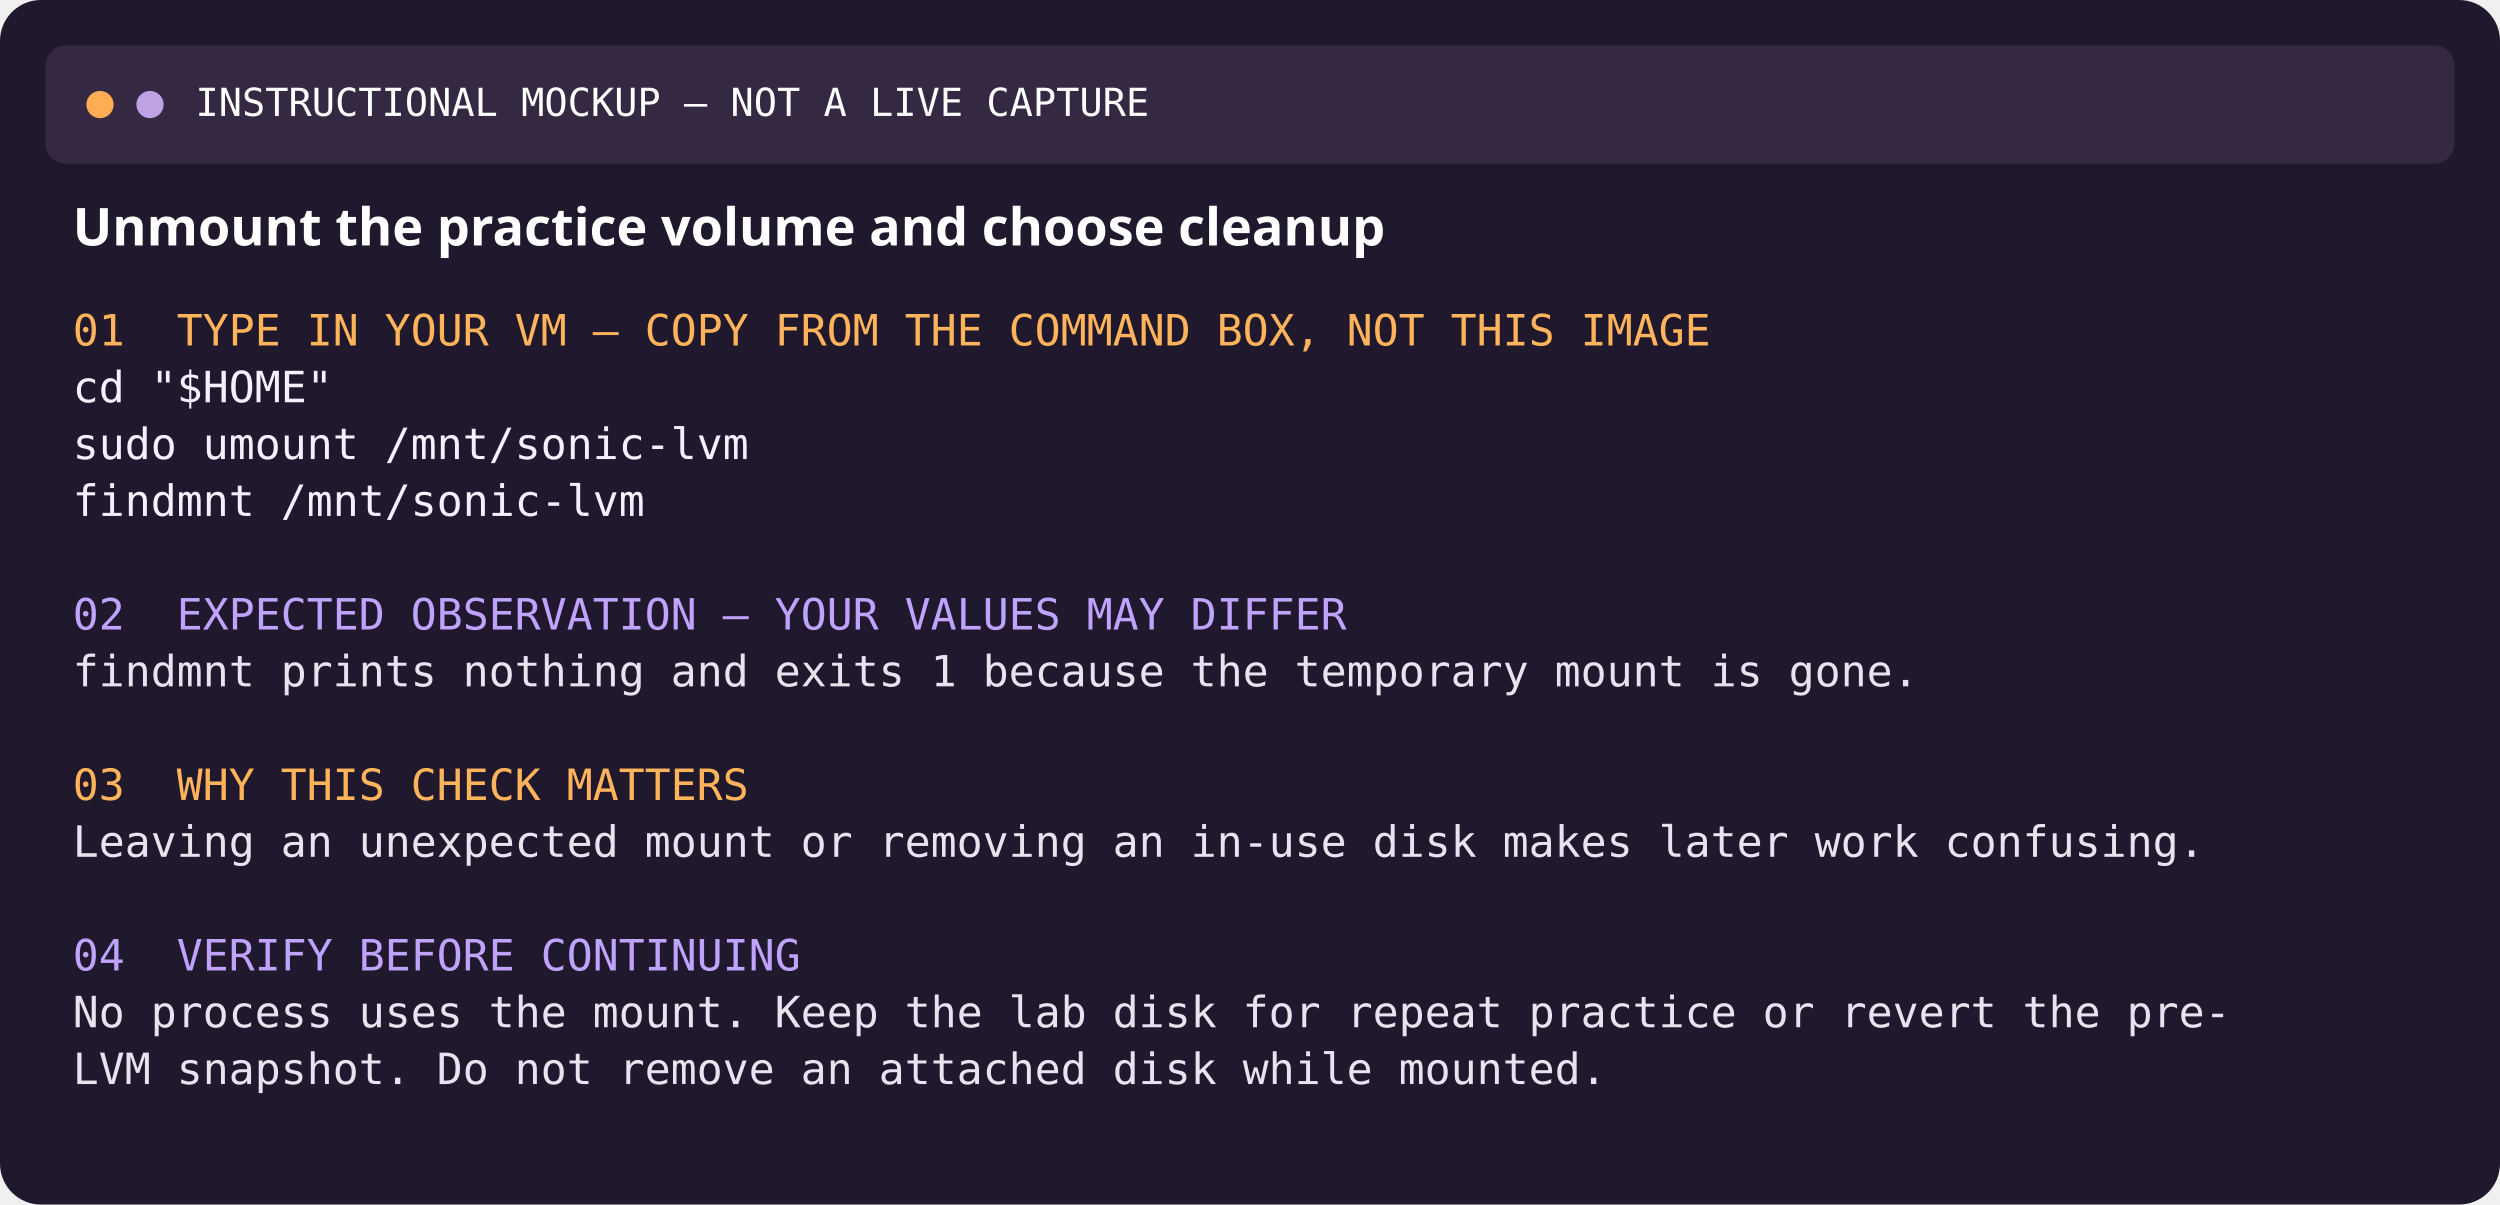
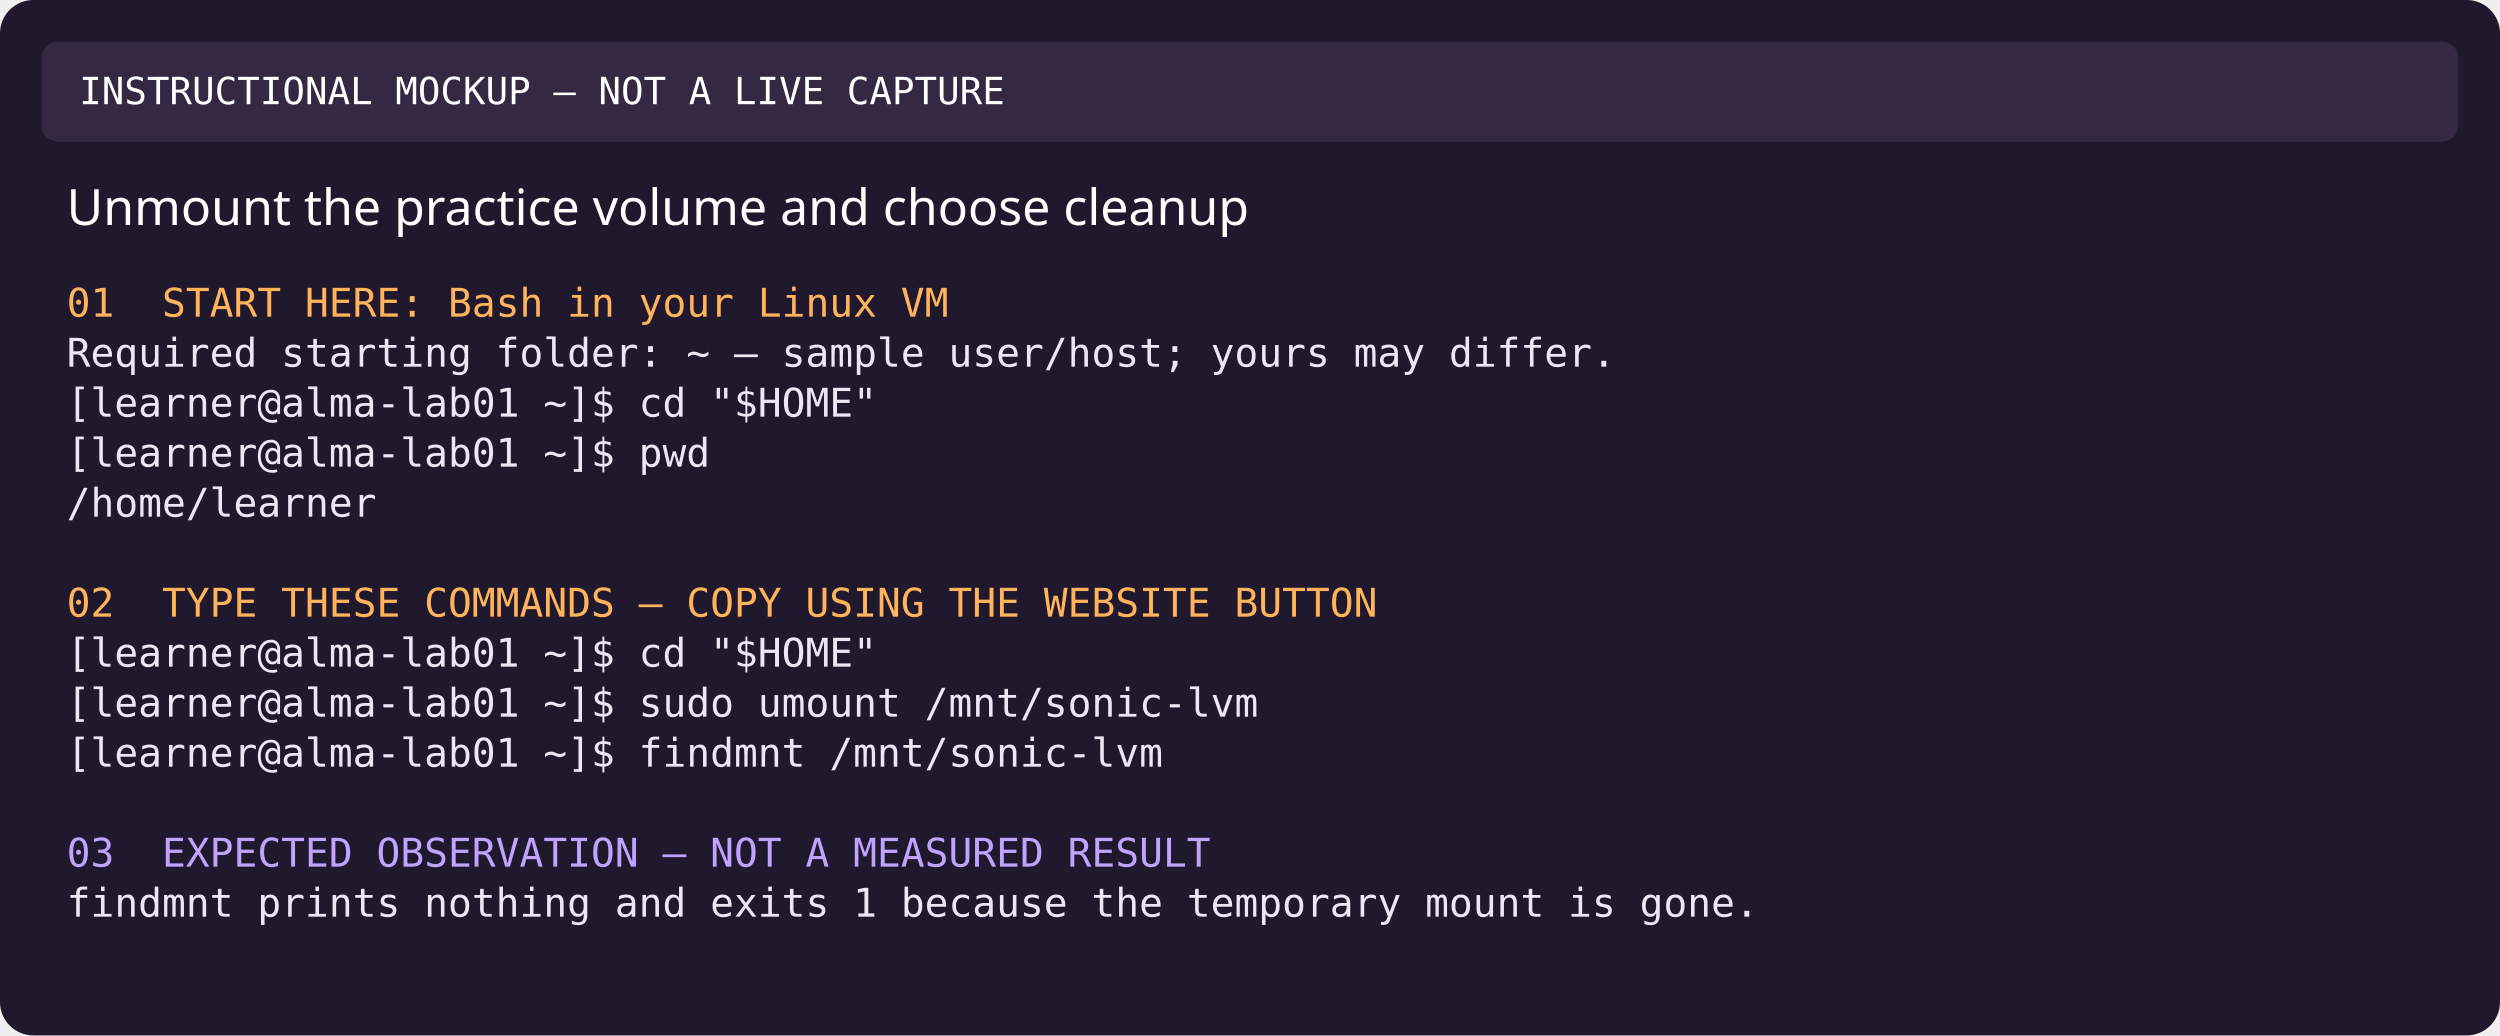
- <svg xmlns="http://www.w3.org/2000/svg" width="1100" height="530" viewBox="0 0 1100 530" role="img" aria-labelledby="title desc">
-   <rect width="1100" height="530" rx="18" fill="#20182d" />
-   <rect x="20" y="20" width="1060" height="52" rx="9" fill="#352843" />
-   <circle cx="44" cy="46" r="6" fill="#ffad55" />
-   <circle cx="66" cy="46" r="6" fill="#bda3e4" />
-   <text x="86" y="51" fill="#ffffff" font-family="monospace" font-size="17">INSTRUCTIONAL MOCKUP — NOT A LIVE CAPTURE</text>
-   <text x="32" y="108" fill="#ffffff" font-family="sans-serif" font-weight="700" font-size="23">Unmount the practice volume and choose cleanup</text>
-   <text x="32" y="152" fill="#ffb45b" font-family="monospace" font-size="19" xml:space="preserve">01  TYPE IN YOUR VM — COPY FROM THE COMMAND BOX, NOT THIS IMAGE</text>
-   <text x="32" y="177" fill="#f5f0ff" font-family="monospace" font-size="19" xml:space="preserve">cd "$HOME"</text>
-   <text x="32" y="202" fill="#f5f0ff" font-family="monospace" font-size="19" xml:space="preserve">sudo umount /mnt/sonic-lvm</text>
-   <text x="32" y="227" fill="#f5f0ff" font-family="monospace" font-size="19" xml:space="preserve">findmnt /mnt/sonic-lvm</text>
-   <text x="32" y="252" fill="#fff" font-family="monospace" font-size="19" xml:space="preserve" />
-   <text x="32" y="277" fill="#bfa3ff" font-family="monospace" font-size="19" xml:space="preserve">02  EXPECTED OBSERVATION — YOUR VALUES MAY DIFFER</text>
-   <text x="32" y="302" fill="#e8e3ee" font-family="monospace" font-size="19" xml:space="preserve">findmnt prints nothing and exits 1 because the temporary mount is gone.</text>
-   <text x="32" y="327" fill="#fff" font-family="monospace" font-size="19" xml:space="preserve" />
-   <text x="32" y="352" fill="#ffb45b" font-family="monospace" font-size="19" xml:space="preserve">03  WHY THIS CHECK MATTERS</text>
-   <text x="32" y="377" fill="#e8e3ee" font-family="monospace" font-size="19" xml:space="preserve">Leaving an unexpected mount or removing an in-use disk makes later work confusing.</text>
-   <text x="32" y="402" fill="#fff" font-family="monospace" font-size="19" xml:space="preserve" />
-   <text x="32" y="427" fill="#bfa3ff" font-family="monospace" font-size="19" xml:space="preserve">04  VERIFY BEFORE CONTINUING</text>
-   <text x="32" y="452" fill="#e8e3ee" font-family="monospace" font-size="19" xml:space="preserve">No process uses the mount. Keep the lab disk for repeat practice or revert the pre-</text>
-   <text x="32" y="477" fill="#e8e3ee" font-family="monospace" font-size="19" xml:space="preserve">LVM snapshot. Do not remove an attached disk while mounted.</text>
+ <svg xmlns="http://www.w3.org/2000/svg" width="1200" height="497" viewBox="0 0 1200 497" role="img" aria-labelledby="title desc">
+   <rect width="1200" height="497" rx="16" fill="#20182d" />
+   <rect x="20" y="20" width="1160" height="48" rx="8" fill="#352843" />
+   <text x="38" y="50" fill="#fff" font-family="monospace" font-size="18">INSTRUCTIONAL MOCKUP — NOT A LIVE CAPTURE</text>
+   <text x="32" y="108" fill="#fff" font-family="sans-serif" font-size="24">Unmount the practice volume and choose cleanup</text>
+   <text x="32" y="152" fill="#ffb45b" font-family="monospace" font-size="19" xml:space="preserve">01  START HERE: Bash in your Linux VM</text>
+   <text x="32" y="176" fill="#ede6f4" font-family="monospace" font-size="19" xml:space="preserve">Required starting folder: ~ — sample user/host; yours may differ.</text>
+   <text x="32" y="200" fill="#ede6f4" font-family="monospace" font-size="19" xml:space="preserve">[learner@alma-lab01 ~]$ cd "$HOME"</text>
+   <text x="32" y="224" fill="#ede6f4" font-family="monospace" font-size="19" xml:space="preserve">[learner@alma-lab01 ~]$ pwd</text>
+   <text x="32" y="248" fill="#ede6f4" font-family="monospace" font-size="19" xml:space="preserve">/home/learner</text>
+   <text x="32" y="272" fill="#ede6f4" font-family="monospace" font-size="19" xml:space="preserve" />
+   <text x="32" y="296" fill="#ffb45b" font-family="monospace" font-size="19" xml:space="preserve">02  TYPE THESE COMMANDS — COPY USING THE WEBSITE BUTTON</text>
+   <text x="32" y="320" fill="#ede6f4" font-family="monospace" font-size="19" xml:space="preserve">[learner@alma-lab01 ~]$ cd "$HOME"</text>
+   <text x="32" y="344" fill="#ede6f4" font-family="monospace" font-size="19" xml:space="preserve">[learner@alma-lab01 ~]$ sudo umount /mnt/sonic-lvm</text>
+   <text x="32" y="368" fill="#ede6f4" font-family="monospace" font-size="19" xml:space="preserve">[learner@alma-lab01 ~]$ findmnt /mnt/sonic-lvm</text>
+   <text x="32" y="392" fill="#ede6f4" font-family="monospace" font-size="19" xml:space="preserve" />
+   <text x="32" y="416" fill="#bfa3ff" font-family="monospace" font-size="19" xml:space="preserve">03  EXPECTED OBSERVATION — NOT A MEASURED RESULT</text>
+   <text x="32" y="440" fill="#ede6f4" font-family="monospace" font-size="19" xml:space="preserve">findmnt prints nothing and exits 1 because the temporary mount is gone.</text>
</svg>
